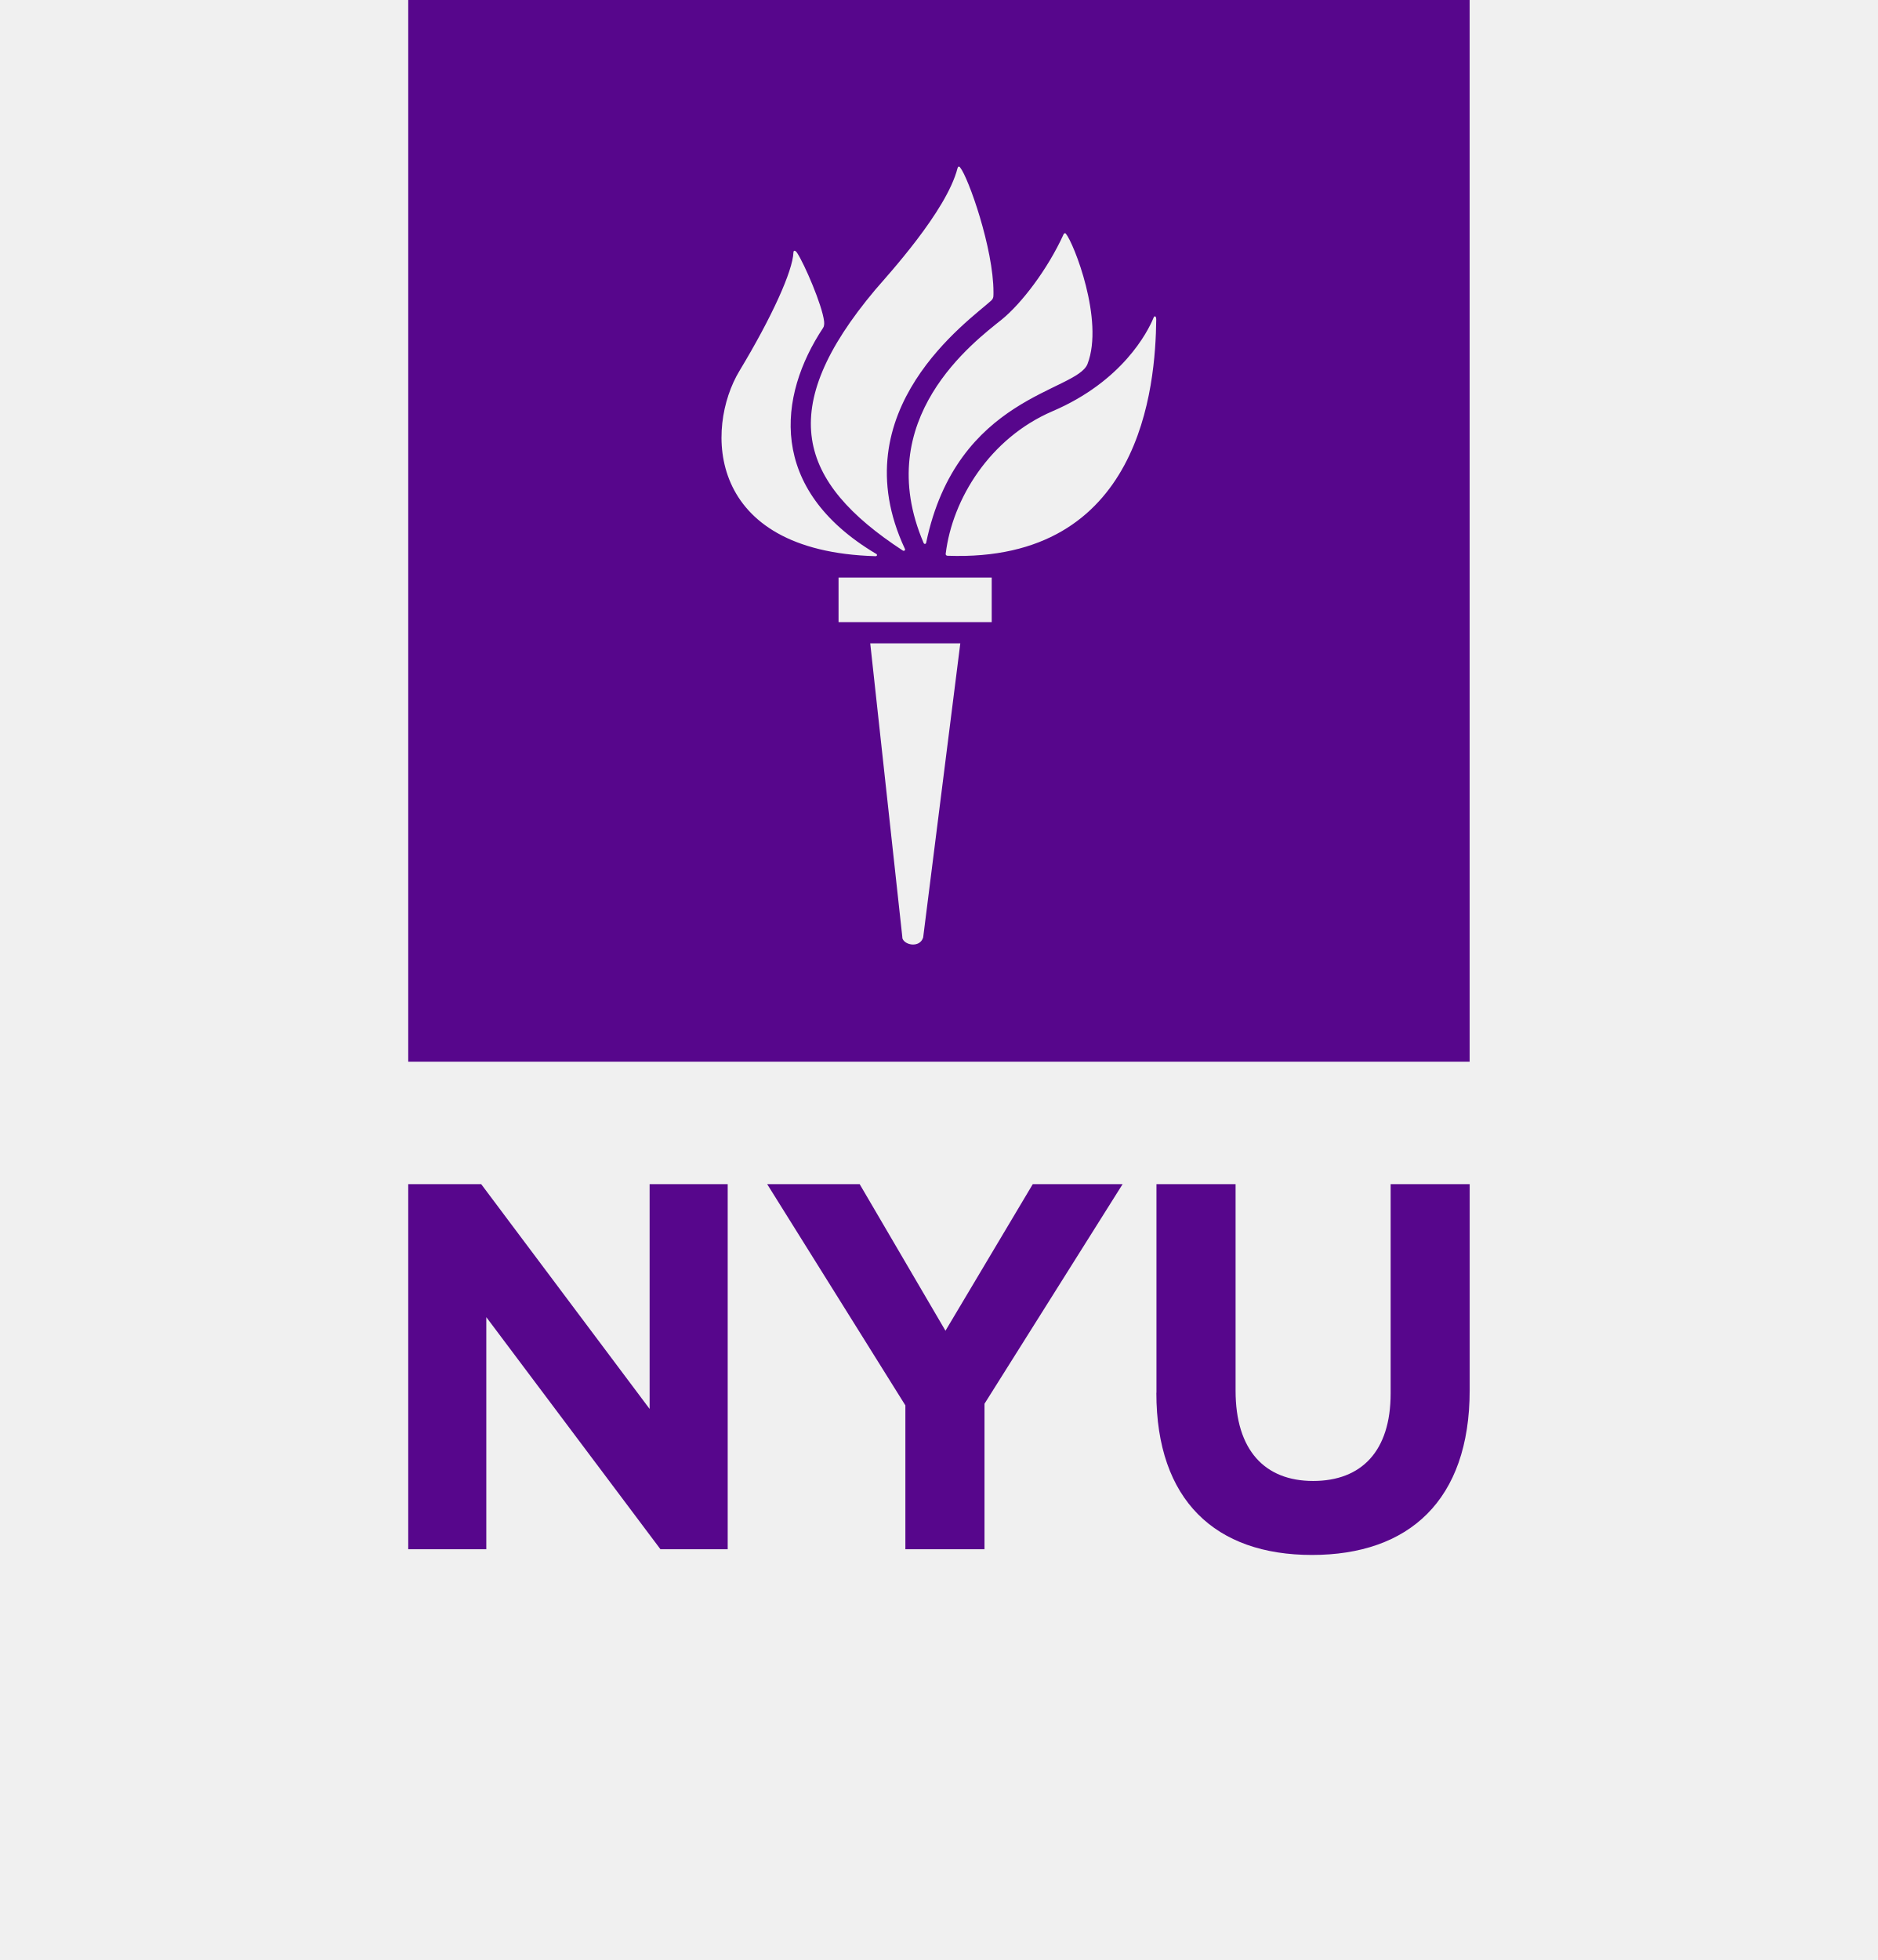
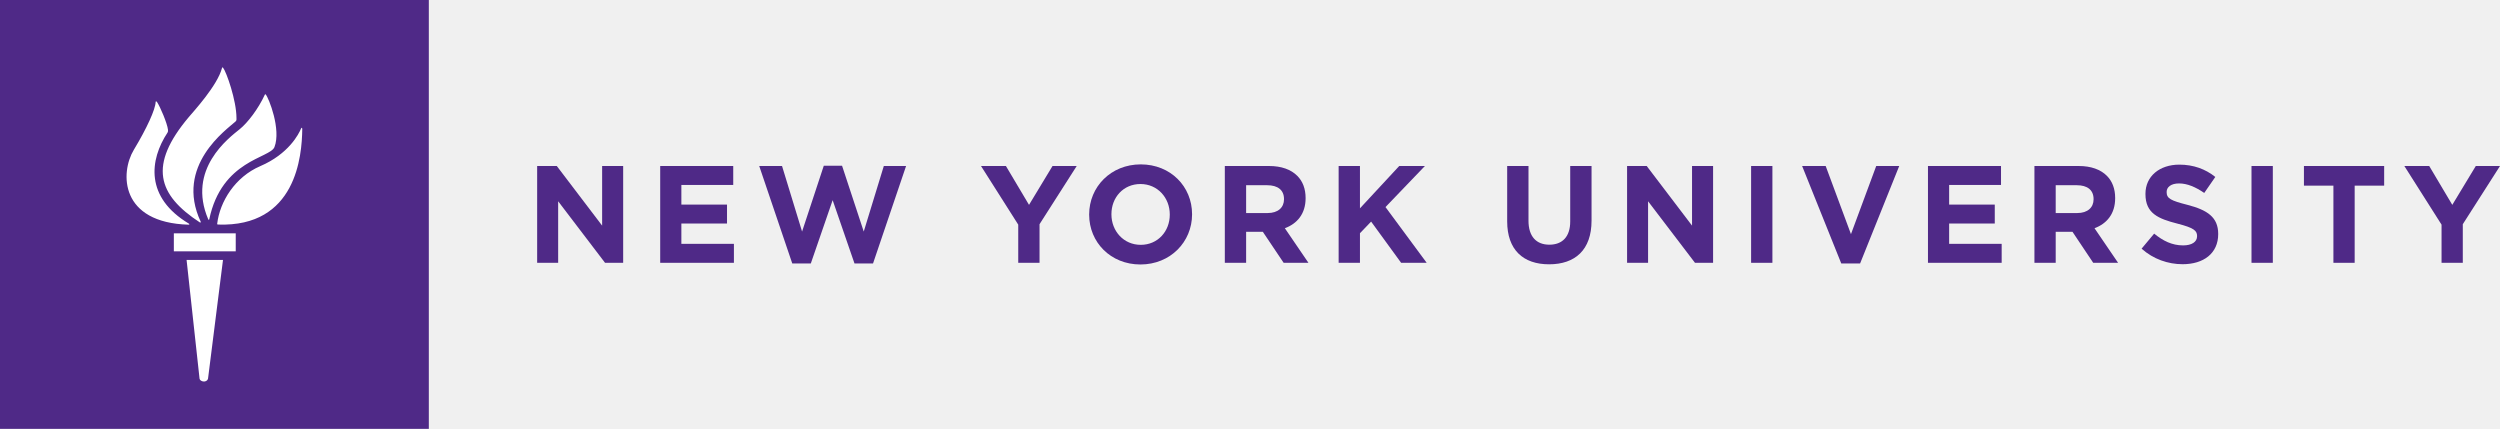
- <svg xmlns="http://www.w3.org/2000/svg" width="92" height="96" viewBox="0 0 92 96" fill="none">
-   <path d="M72 52H20V0H72V52ZM44.202 45.919C44.259 46.287 45.054 46.461 45.227 45.919L47.047 31.511H42.634L44.209 45.919H44.202ZM48.586 30.471V28.289H41.082V30.471H48.586ZM46.419 27.221C55.931 27.567 56.609 18.893 56.646 15.651C56.646 15.463 56.552 15.448 56.508 15.578C56.227 16.257 54.992 18.677 51.561 20.143C48.499 21.457 46.657 24.44 46.332 27.119C46.318 27.184 46.376 27.221 46.419 27.221ZM45.372 26.592C46.874 19.37 52.753 19.197 53.28 17.824C54.103 15.687 52.601 11.895 52.218 11.447C52.182 11.397 52.124 11.433 52.11 11.469C51.316 13.217 50.023 14.885 49.077 15.651C47.741 16.727 42.642 20.511 45.249 26.592C45.278 26.664 45.357 26.65 45.372 26.592ZM44.332 26.881C41.147 20.078 47.517 15.679 48.557 14.726C48.701 14.596 48.665 14.466 48.672 14.314C48.672 12.169 47.444 8.703 47.04 8.204C46.982 8.125 46.932 8.161 46.91 8.241C46.368 10.357 43.465 13.506 42.88 14.192C37.962 20.042 39.088 23.602 44.223 26.961C44.288 27.004 44.368 26.961 44.332 26.881ZM42.909 27.119C37.579 23.942 38.113 19.399 40.323 16.062C40.374 15.99 40.388 15.874 40.374 15.737C40.28 14.943 39.413 12.935 39.052 12.386C38.958 12.249 38.879 12.256 38.872 12.357C38.843 13.267 37.81 15.542 36.228 18.164C34.546 20.952 34.546 27.004 42.894 27.242C42.974 27.242 42.996 27.163 42.916 27.119H42.909Z" fill="#57068c" />
-   <path d="M20 58H23.575L31.826 69.009V58H35.651V75.881H32.356L23.825 64.514V75.881H20V58Z" fill="#57068c" />
-   <path d="M44.352 68.829L37.586 58H42.117L46.32 65.179L50.597 58H54.998L48.232 68.755V75.881H44.356V68.829H44.352Z" fill="#57068c" />
-   <path d="M56.657 68.217V58H60.533V68.117C60.533 71.028 61.963 72.537 64.331 72.537C66.7 72.537 68.13 71.081 68.13 68.248V58H72.002V68.091C72.002 73.503 69.009 76.161 64.275 76.161C59.542 76.161 56.652 73.481 56.652 68.217H56.657Z" fill="#57068c" />
+ <svg xmlns="http://www.w3.org/2000/svg" viewBox="0 0 209.867 36" height="36" width="209.867" xml:space="preserve" id="svg2" version="1.1">
+   <defs id="defs6" />
+   <g transform="matrix(1.333333,0,0,-1.333333,0,36)" id="g10">
+     <g transform="scale(0.1)" id="g12">
+       <path id="path14" style="fill:#ffffff;fill-opacity:1;fill-rule:nonzero;stroke:none" d="m 35.402,18.809 h 176.969 v 221.207 H 35.402 Z" />
+       <path id="path16" style="fill:#4f2987;fill-opacity:1;fill-rule:nonzero;stroke:none" d="m 118.953,129.18 c -27.664,16.523 -24.902,40.097 -13.426,57.425 0.243,0.383 0.325,0.969 0.243,1.672 -0.465,4.125 -4.958,14.555 -6.836,17.371 -0.496,0.735 -0.906,0.676 -0.938,0.172 -0.152,-4.711 -5.535,-16.547 -13.738,-30.14 -8.73,-14.508 -8.762,-45.946 34.597,-47.145 0.391,-0.027 0.508,0.379 0.098,0.645 z m 7.426,1.203 c -16.567,35.359 16.531,58.187 21.922,63.137 0.769,0.699 0.578,1.343 0.586,2.125 0,11.117 -6.36,29.136 -8.438,31.699 -0.304,0.41 -0.578,0.234 -0.676,-0.16 -2.839,-10.989 -17.91,-27.336 -20.918,-30.911 -25.566,-30.351 -19.703,-48.851 6.957,-66.3 0.34,-0.207 0.75,0.027 0.567,0.41 z m 5.367,1.519 c 7.832,37.493 38.344,38.41 41.059,45.52 4.265,11.09 -3.52,30.777 -5.508,33.105 -0.188,0.25 -0.473,0.098 -0.551,-0.117 -4.18,-9.098 -10.879,-17.738 -15.777,-21.699 -6.899,-5.59 -33.403,-25.234 -19.848,-56.836 0.18,-0.391 0.539,-0.32 0.625,0.027 z m 5.449,-3.281 c 49.375,-1.766 52.895,43.25 53.11,60.094 0,0.992 -0.469,1.07 -0.743,0.406 -1.425,-3.516 -7.863,-16.078 -25.683,-23.711 -15.899,-6.84 -25.481,-22.324 -27.133,-36.262 -0.098,-0.32 0.195,-0.496 0.449,-0.527 z m 11.223,-16.844 v 11.336 h -38.965 v -11.336 h 38.965 z M 125.637,31.57 c 0.332,-1.883 4.414,-2.82 5.332,0 l 9.429,74.785 h -22.925 l 8.164,-74.785 z M 269.988,0 H 0 V 270 H 269.988 V 0" />
+       <path id="path18" style="fill:#4f2987;fill-opacity:1;fill-rule:nonzero;stroke:none" d="m 338.191,165.484 h 12.368 l 28.543,-37.535 v 37.535 h 13.242 V 104.539 H 380.93 l -29.512,38.738 v -38.738 h -13.227 v 60.945" />
+       <path id="path20" style="fill:#4f2987;fill-opacity:1;fill-rule:nonzero;stroke:none" d="m 415.664,165.484 h 45.984 v -11.929 h -32.656 v -12.364 h 28.735 V 129.27 h -28.735 v -12.793 h 33.078 v -11.938 h -46.406 v 60.945" />
+       <path id="path22" style="fill:#4f2987;fill-opacity:1;fill-rule:nonzero;stroke:none" d="m 478.008,165.484 h 14.363 l 12.617,-41.273 13.672,41.449 h 11.496 l 13.66,-41.449 12.637,41.273 h 14.016 l -20.813,-61.382 h -11.66 L 524.238,143.98 510.48,104.102 h -11.664 l -20.808,61.382 v 0" />
+       <path id="path24" style="fill:#4f2987;fill-opacity:1;fill-rule:nonzero;stroke:none" d="m 641.086,128.562 -23.441,36.922 h 15.683 l 14.543,-24.468 14.797,24.468 h 15.23 L 654.492,128.84 v -24.301 h -13.406 v 24.023" />
+       <path id="path26" style="fill:#4f2987;fill-opacity:1;fill-rule:nonzero;stroke:none" d="m 685.738,134.824 v 0.188 c 0,17.316 13.664,31.496 32.477,31.496 18.805,0 32.312,-13.988 32.312,-31.32 v -0.176 c 0,-17.317 -13.679,-31.528 -32.492,-31.528 -18.805,0 -32.297,14.004 -32.297,31.34 z m 50.754,0 v 0.188 c 0,10.433 -7.652,19.129 -18.457,19.129 -10.805,0 -18.277,-8.496 -18.277,-18.953 v -0.176 c 0,-10.442 7.648,-19.16 18.457,-19.16 10.777,0 18.277,8.543 18.277,18.972 v 0" />
+       <path id="path28" style="fill:#4f2987;fill-opacity:1;fill-rule:nonzero;stroke:none" d="m 771.145,165.484 h 27.835 c 7.793,0 13.79,-2.183 17.782,-6.187 3.429,-3.399 5.246,-8.184 5.246,-13.926 v -0.176 c 0,-9.843 -5.332,-16.015 -13.067,-18.886 l 14.852,-21.77 H 808.18 l -13.098,19.516 h -10.52 v -19.516 h -13.417 z m 26.984,-29.617 c 6.535,0 10.285,3.508 10.285,8.641 v 0.16 c 0,5.742 -4.016,8.711 -10.547,8.711 h -13.305 v -17.512 h 13.567 v 0" />
+       <path id="path30" style="fill:#4f2987;fill-opacity:1;fill-rule:nonzero;stroke:none" d="m 842.809,165.484 h 13.418 v -26.66 l 24.726,26.66 h 16.172 l -24.816,-25.855 25.929,-35.09 h -16.086 l -18.894,25.949 -7.031,-7.324 v -18.625 h -13.418 v 60.945" />
+       <path id="path32" style="fill:#4f2987;fill-opacity:1;fill-rule:nonzero;stroke:none" d="m 948.922,130.645 v 34.839 h 13.418 v -34.468 c 0,-9.922 4.949,-15.071 13.125,-15.071 8.172,0 13.144,4.973 13.144,14.614 v 34.925 h 13.431 v -34.398 c 0,-18.469 -10.376,-27.492 -26.724,-27.492 -16.375,0 -26.394,9.14 -26.394,27.051 v 0" />
+       <path id="path34" style="fill:#4f2987;fill-opacity:1;fill-rule:nonzero;stroke:none" d="m 1024.41,165.484 h 12.36 l 28.54,-37.535 v 37.535 h 13.25 v -60.945 h -11.4 l -29.53,38.738 v -38.738 h -13.22 v 60.945" />
+       <path id="path36" style="fill:#4f2987;fill-opacity:1;fill-rule:nonzero;stroke:none" d="m 1102.5,165.484 h 13.41 v -60.945 h -13.41 v 60.945" />
+       <path id="path38" style="fill:#4f2987;fill-opacity:1;fill-rule:nonzero;stroke:none" d="m 1134.62,165.484 h 14.83 l 15.92,-42.906 15.9,42.906 h 14.48 l -24.64,-61.382 h -11.84 l -24.65,61.382 v 0" />
+       <path id="path40" style="fill:#4f2987;fill-opacity:1;fill-rule:nonzero;stroke:none" d="m 1213.85,165.484 h 45.99 v -11.929 h -32.66 v -12.364 h 28.73 V 129.27 h -28.73 v -12.793 h 33.07 v -11.938 h -46.4 v 60.945" />
+       <path id="path42" style="fill:#4f2987;fill-opacity:1;fill-rule:nonzero;stroke:none" d="m 1280.88,165.484 h 27.87 c 7.75,0 13.76,-2.183 17.75,-6.187 3.4,-3.399 5.21,-8.184 5.21,-13.926 v -0.176 c 0,-9.843 -5.27,-16.015 -13,-18.886 l 14.84,-21.77 h -15.66 l -13.05,19.516 h -10.57 v -19.516 h -13.39 z m 26.99,-29.617 c 6.52,0 10.25,3.508 10.25,8.641 v 0.16 c 0,5.742 -3.98,8.711 -10.49,8.711 h -13.36 v -17.512 h 13.6 v 0" />
+       <path id="path44" style="fill:#4f2987;fill-opacity:1;fill-rule:nonzero;stroke:none" d="m 1348.35,113.438 7.91,9.472 c 5.51,-4.512 11.25,-7.414 18.23,-7.414 5.45,0 8.79,2.199 8.79,5.742 v 0.176 c 0,3.398 -2.11,5.148 -12.28,7.766 -12.31,3.125 -20.22,6.535 -20.22,18.636 v 0.149 c 0,11.074 8.88,18.383 21.36,18.383 8.85,0 16.44,-2.797 22.62,-7.754 l -6.97,-10.078 c -5.39,3.726 -10.71,5.996 -15.85,5.996 -5.13,0 -7.82,-2.364 -7.82,-5.317 v -0.175 c 0,-4 2.6,-5.309 13.14,-8.004 12.34,-3.223 19.32,-7.664 19.32,-18.282 v -0.156 c 0,-12.117 -9.23,-18.926 -22.39,-18.926 -9.22,0 -18.51,3.223 -25.84,9.786 v 0" />
+       <path id="path46" style="fill:#4f2987;fill-opacity:1;fill-rule:nonzero;stroke:none" d="m 1417.55,165.484 h 13.42 v -60.945 h -13.42 v 60.945" />
+       <path id="path48" style="fill:#4f2987;fill-opacity:1;fill-rule:nonzero;stroke:none" d="m 1469.12,153.121 h -18.56 v 12.363 h 50.51 v -12.363 h -18.57 v -48.582 h -13.38 v 48.582" />
+       <path id="path50" style="fill:#4f2987;fill-opacity:1;fill-rule:nonzero;stroke:none" d="m 1537.2,128.562 -23.42,36.922 h 15.66 l 14.53,-24.468 14.79,24.468 H 1574 l -23.42,-36.644 v -24.301 h -13.38 v 24.023" />
+     </g>
+   </g>
</svg>
